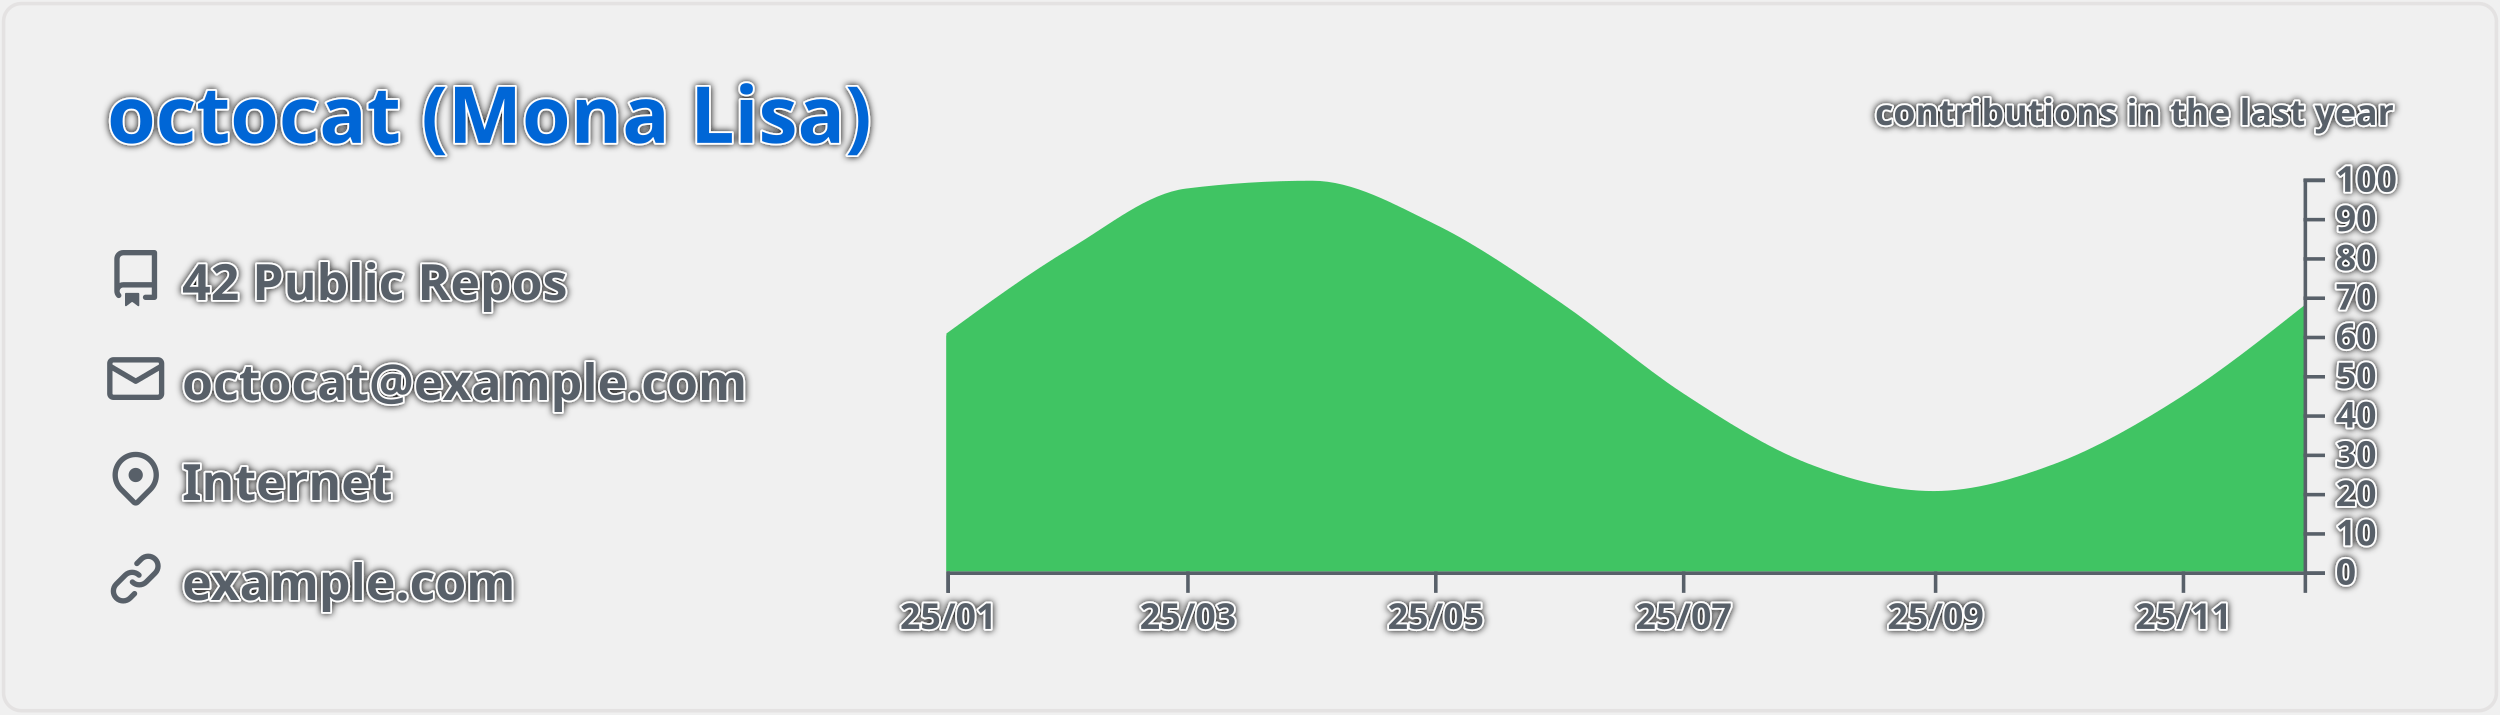
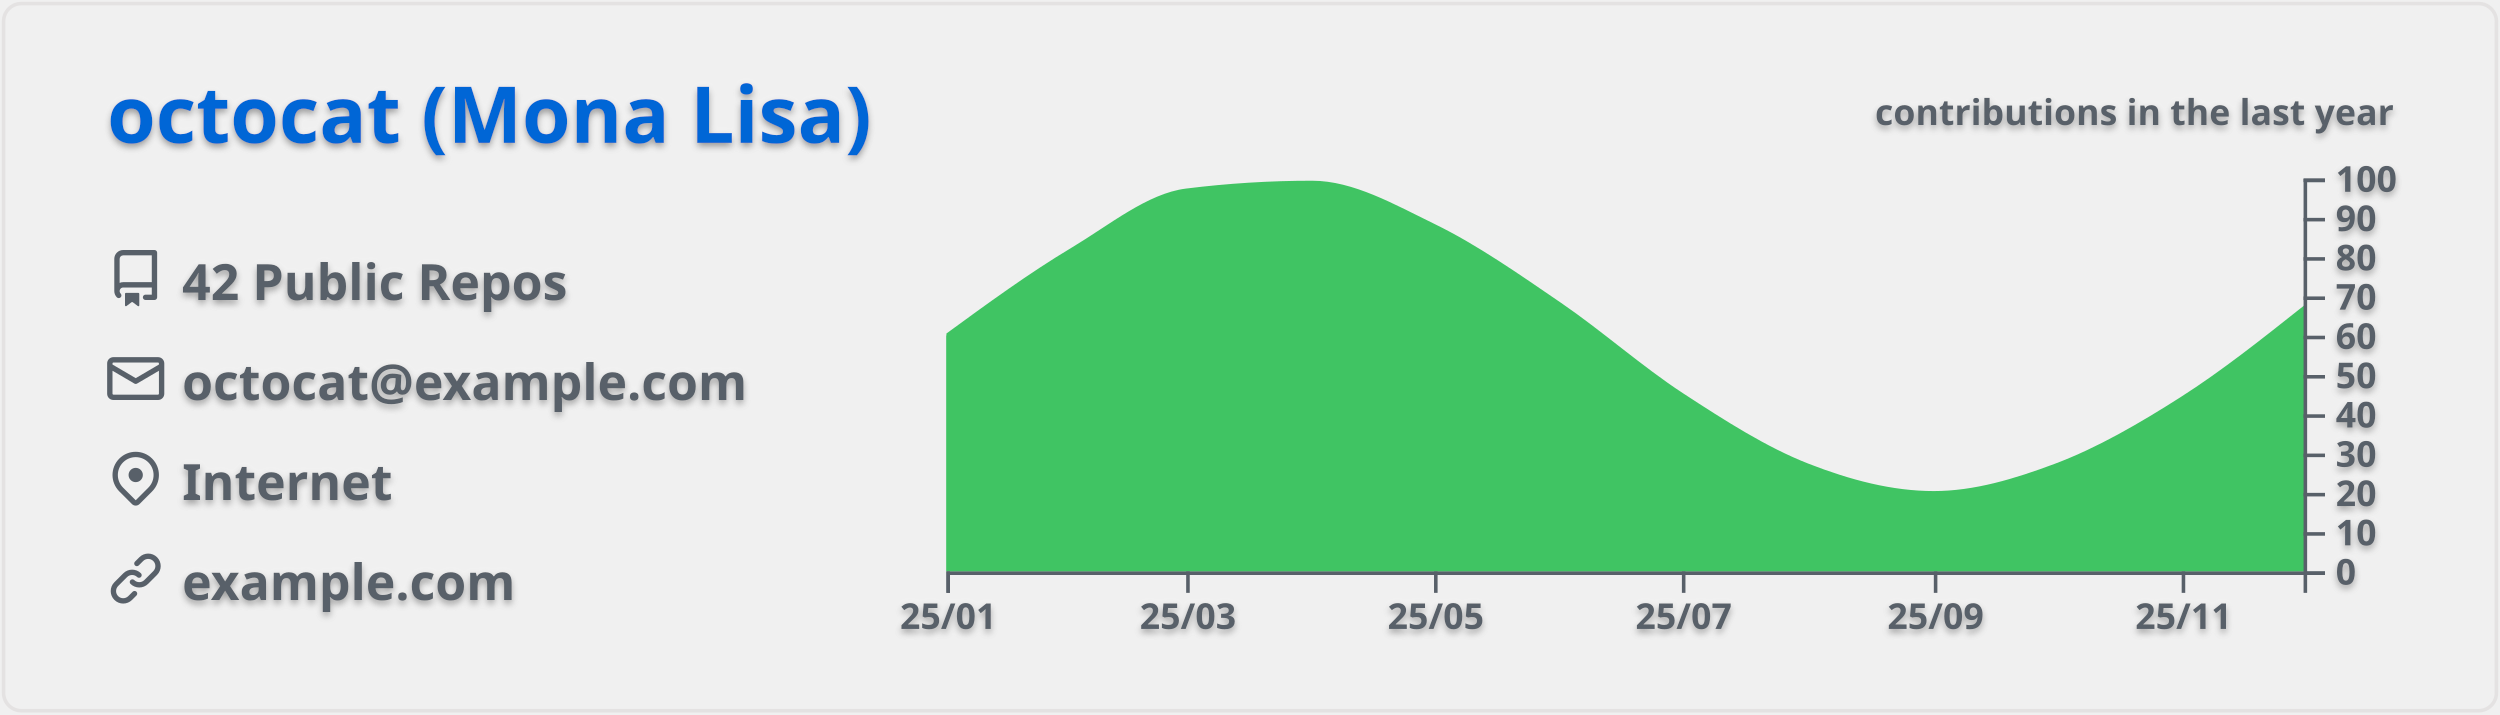
<svg xmlns="http://www.w3.org/2000/svg" width="700" height="200" viewBox="0 0 700 200">
  <style>* {
          font-family: 'Segoe UI', Ubuntu, "Helvetica Neue", Sans-Serif
        }
        text {
          font-weight: 600;
-           paint-order: stroke fill;
-           stroke: #fff;
-           stroke-width: 1px;
-           stroke-linejoin: round;
-           filter: drop-shadow(0 0 1px #111);
+           filter: drop-shadow(0 1px 1px rgba(0, 0, 0, 0.65)) drop-shadow(0 0 1px rgba(255, 255, 255, 0.55));
        }</style>
  <g class="gpsc-root">
    <rect x="1" y="1" rx="5" ry="5" height="99%" width="99.714%" stroke="#e4e2e2" stroke-width="1" fill="#ffffff00" stroke-opacity="1" />
    <text x="30" y="40" class="gpsc-item" style="--gpsc-i: 0; font-size: 22px; fill: #0366d6;">octocat (Mona Lisa)</text>
    <g transform="translate(0,40)">
      <g transform="translate(30,30)">
        <g class="gpsc-item" style="--gpsc-i: 0;">
          <g transform="translate(0,0)" width="14" height="14" fill="#586069">
            <path fill-rule="evenodd" d="M2 2.5A2.5 2.5 0 014.5 0h8.75a.75.75 0 01.75.75v12.5a.75.75 0 01-.75.75h-2.5a.75.75 0 110-1.5h1.75v-2h-8a1 1 0 00-.714 1.7.75.75 0 01-1.072 1.05A2.495 2.495 0 012 11.5v-9zm10.5-1V9h-8c-.356 0-.694.074-1 .208V2.5a1 1 0 011-1h8zM5 12.25v3.25a.25.25 0 00.4.2l1.45-1.087a.25.25 0 01.3 0L8.6 15.7a.25.25 0 00.4-.2v-3.25a.25.25 0 00-.25-.25h-3.5a.25.25 0 00-.25.25z" />
          </g>
        </g>
        <g class="gpsc-item" style="--gpsc-i: 1;">
          <g transform="translate(0,28)" width="14" height="14" fill="#586069">
            <path fill-rule="evenodd" d="M1.75 2A1.75 1.75 0 000 3.75v.736a.75.75 0 000 .027v7.737C0 13.216.784 14 1.75 14h12.5A1.75 1.75 0 0016 12.25v-8.5A1.75 1.75 0 0014.25 2H1.75zM14.5 4.07v-.32a.25.25 0 00-.25-.25H1.75a.25.25 0 00-.25.25v.32L8 7.88l6.5-3.81zm-13 1.74v6.441c0 .138.112.25.25.25h12.5a.25.25 0 00.25-.25V5.809L8.38 9.397a.75.75 0 01-.76 0L1.5 5.809z" />
          </g>
        </g>
        <g class="gpsc-item" style="--gpsc-i: 2;">
          <g transform="translate(0,56)" width="14" height="14" fill="#586069">
            <path fill-rule="evenodd" d="M11.536 3.464a5 5 0 010 7.072L8 14.07l-3.536-3.535a5 5 0 117.072-7.072v.001zm1.06 8.132a6.5 6.5 0 10-9.192 0l3.535 3.536a1.5 1.5 0 002.122 0l3.535-3.536zM8 9a2 2 0 100-4 2 2 0 000 4z" />
          </g>
        </g>
        <g class="gpsc-item" style="--gpsc-i: 3;">
          <g transform="translate(0,84)" width="14" height="14" fill="#586069">
            <path fill-rule="evenodd" d="M7.775 3.275a.75.75 0 001.06 1.06l1.25-1.25a2 2 0 112.83 2.83l-2.5 2.5a2 2 0 01-2.83 0 .75.75 0 00-1.06 1.06 3.5 3.5 0 004.95 0l2.5-2.5a3.5 3.5 0 00-4.95-4.95l-1.25 1.25zm-4.69 9.64a2 2 0 010-2.83l2.5-2.5a2 2 0 012.83 0 .75.75 0 001.06-1.06 3.5 3.5 0 00-4.95 0l-2.5 2.5a3.5 3.5 0 004.95 4.95l1.25-1.25a.75.75 0 00-1.06-1.06l-1.25 1.25a2 2 0 01-2.83 0z" />
          </g>
        </g>
        <text x="21" y="14" class="gpsc-item" style="--gpsc-i: 0; fill: #586069; font-size: 14px;">42 Public Repos</text>
        <text x="21" y="42" class="gpsc-item" style="--gpsc-i: 1; fill: #586069; font-size: 14px;">octocat@example.com</text>
        <text x="21" y="70" class="gpsc-item" style="--gpsc-i: 2; fill: #586069; font-size: 14px;">Internet</text>
        <text x="21" y="98" class="gpsc-item" style="--gpsc-i: 3; fill: #586069; font-size: 14px;">example.com</text>
      </g>
      <g color="#40c463" transform="translate(295,10)">
        <clipPath id="gpsc-reveal-clip">
          <rect class="gpsc-reveal" x="-30" y="0" width="410" height="110" style="--gpsc-w: 410px; --gpsc-i: 4;" />
        </clipPath>
        <g clip-path="url(#gpsc-reveal-clip)" class="gpsc-chart" style="--gpsc-i: 4;">
          <path transform="translate(-30,0)" stroke="#40c463" fill="#40c463" opacity="1" d="M0,44C11.756,35.414,23.513,26.828,35.269,19.8C45.888,13.452,56.507,4.625,67.126,3.3C78.882,1.833,90.639,1.1,102.395,1.1C113.772,1.1,125.15,7.66,136.527,13.2C148.283,18.925,160.04,27.165,171.796,35.2C183.174,42.976,194.551,53.073,205.928,60.5C217.685,68.175,229.441,75.717,241.198,80.3C252.954,84.883,264.711,88,276.467,88C287.844,88,299.222,84.571,310.599,80.3C322.355,75.887,334.112,69.094,345.868,61.6C357.246,54.348,368.623,45.324,380,36.3L380,110C368.623,110,357.246,110,345.868,110C334.112,110,322.355,110,310.599,110C299.222,110,287.844,110,276.467,110C264.711,110,252.954,110,241.198,110C229.441,110,217.685,110,205.928,110C194.551,110,183.174,110,171.796,110C160.04,110,148.283,110,136.527,110C125.15,110,113.772,110,102.395,110C90.639,110,78.882,110,67.126,110C56.507,110,45.888,110,35.269,110C23.513,110,11.756,110,0,110Z" />
        </g>
        <g color="#586069" transform="translate(-30,110)" fill="none" font-size="10" font-family="sans-serif" text-anchor="middle">
          <path class="domain" stroke="currentColor" d="M0.5,6V0.5H380.5V6" />
          <g class="tick" opacity="1" transform="translate(0.5,0)">
            <line stroke="currentColor" y2="6" />
            <text fill="currentColor" y="9" dy="0.71em">25/01</text>
          </g>
          <g class="tick" opacity="1" transform="translate(67.62575,0)">
            <line stroke="currentColor" y2="6" />
            <text fill="currentColor" y="9" dy="0.71em">25/03</text>
          </g>
          <g class="tick" opacity="1" transform="translate(137.0269,0)">
            <line stroke="currentColor" y2="6" />
            <text fill="currentColor" y="9" dy="0.71em">25/05</text>
          </g>
          <g class="tick" opacity="1" transform="translate(206.4281,0)">
            <line stroke="currentColor" y2="6" />
            <text fill="currentColor" y="9" dy="0.71em">25/07</text>
          </g>
          <g class="tick" opacity="1" transform="translate(276.9671,0)">
            <line stroke="currentColor" y2="6" />
            <text fill="currentColor" y="9" dy="0.71em">25/09</text>
          </g>
          <g class="tick" opacity="1" transform="translate(346.3683,0)">
            <line stroke="currentColor" y2="6" />
            <text fill="currentColor" y="9" dy="0.71em">25/11</text>
          </g>
        </g>
        <g color="#586069" transform="translate(350,0)" fill="none" font-size="10" font-family="sans-serif" text-anchor="start">
          <path class="domain" stroke="currentColor" d="M6,110.5H0.5V0.5H6" />
          <g class="tick" opacity="1" transform="translate(0,110.5)">
            <line stroke="currentColor" x2="6" />
            <text fill="currentColor" x="9" dy="0.32em">0</text>
          </g>
          <g class="tick" opacity="1" transform="translate(0,99.5)">
            <line stroke="currentColor" x2="6" />
            <text fill="currentColor" x="9" dy="0.32em">10</text>
          </g>
          <g class="tick" opacity="1" transform="translate(0,88.5)">
            <line stroke="currentColor" x2="6" />
            <text fill="currentColor" x="9" dy="0.32em">20</text>
          </g>
          <g class="tick" opacity="1" transform="translate(0,77.5)">
            <line stroke="currentColor" x2="6" />
            <text fill="currentColor" x="9" dy="0.32em">30</text>
          </g>
          <g class="tick" opacity="1" transform="translate(0,66.5)">
            <line stroke="currentColor" x2="6" />
            <text fill="currentColor" x="9" dy="0.32em">40</text>
          </g>
          <g class="tick" opacity="1" transform="translate(0,55.5)">
            <line stroke="currentColor" x2="6" />
            <text fill="currentColor" x="9" dy="0.32em">50</text>
          </g>
          <g class="tick" opacity="1" transform="translate(0,44.5)">
            <line stroke="currentColor" x2="6" />
            <text fill="currentColor" x="9" dy="0.32em">60</text>
          </g>
          <g class="tick" opacity="1" transform="translate(0,33.5)">
            <line stroke="currentColor" x2="6" />
            <text fill="currentColor" x="9" dy="0.32em">70</text>
          </g>
          <g class="tick" opacity="1" transform="translate(0,22.5)">
            <line stroke="currentColor" x2="6" />
            <text fill="currentColor" x="9" dy="0.32em">80</text>
          </g>
          <g class="tick" opacity="1" transform="translate(0,11.5)">
            <line stroke="currentColor" x2="6" />
            <text fill="currentColor" x="9" dy="0.32em">90</text>
          </g>
          <g class="tick" opacity="1" transform="translate(0,0.5)">
            <line stroke="currentColor" x2="6" />
            <text fill="currentColor" x="9" dy="0.32em">100</text>
          </g>
        </g>
        <g>
          <text y="-15" x="230" style="fill: #586069; font-size: 10px;">contributions in the last year</text>
        </g>
      </g>
    </g>
  </g>
</svg>
